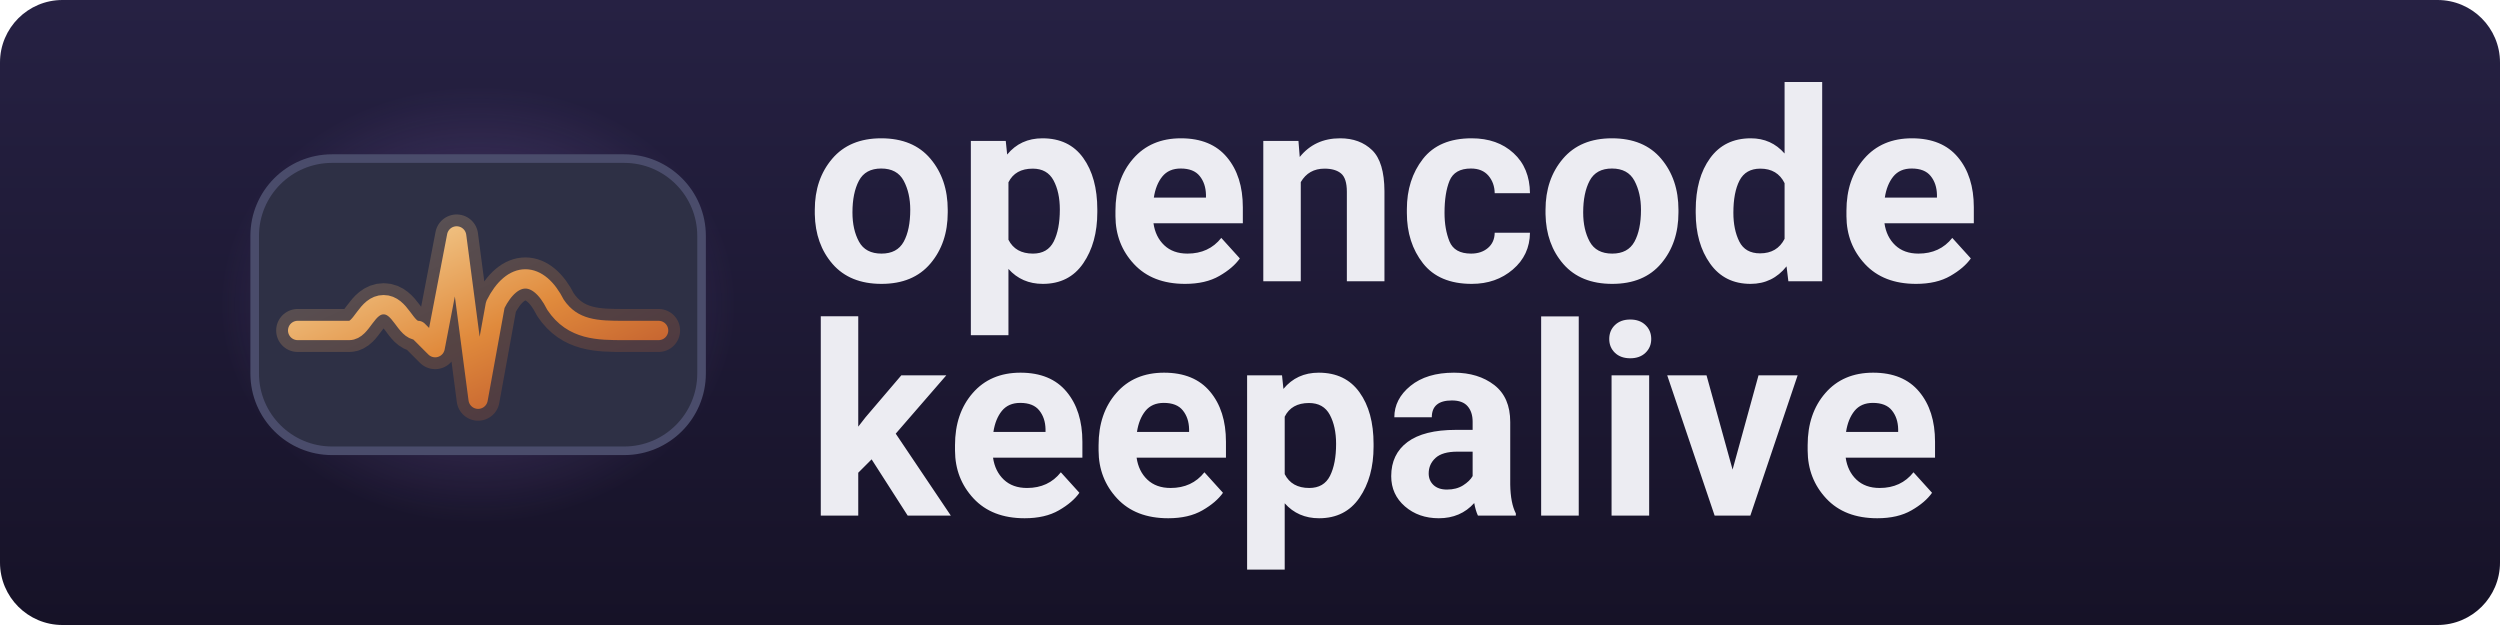
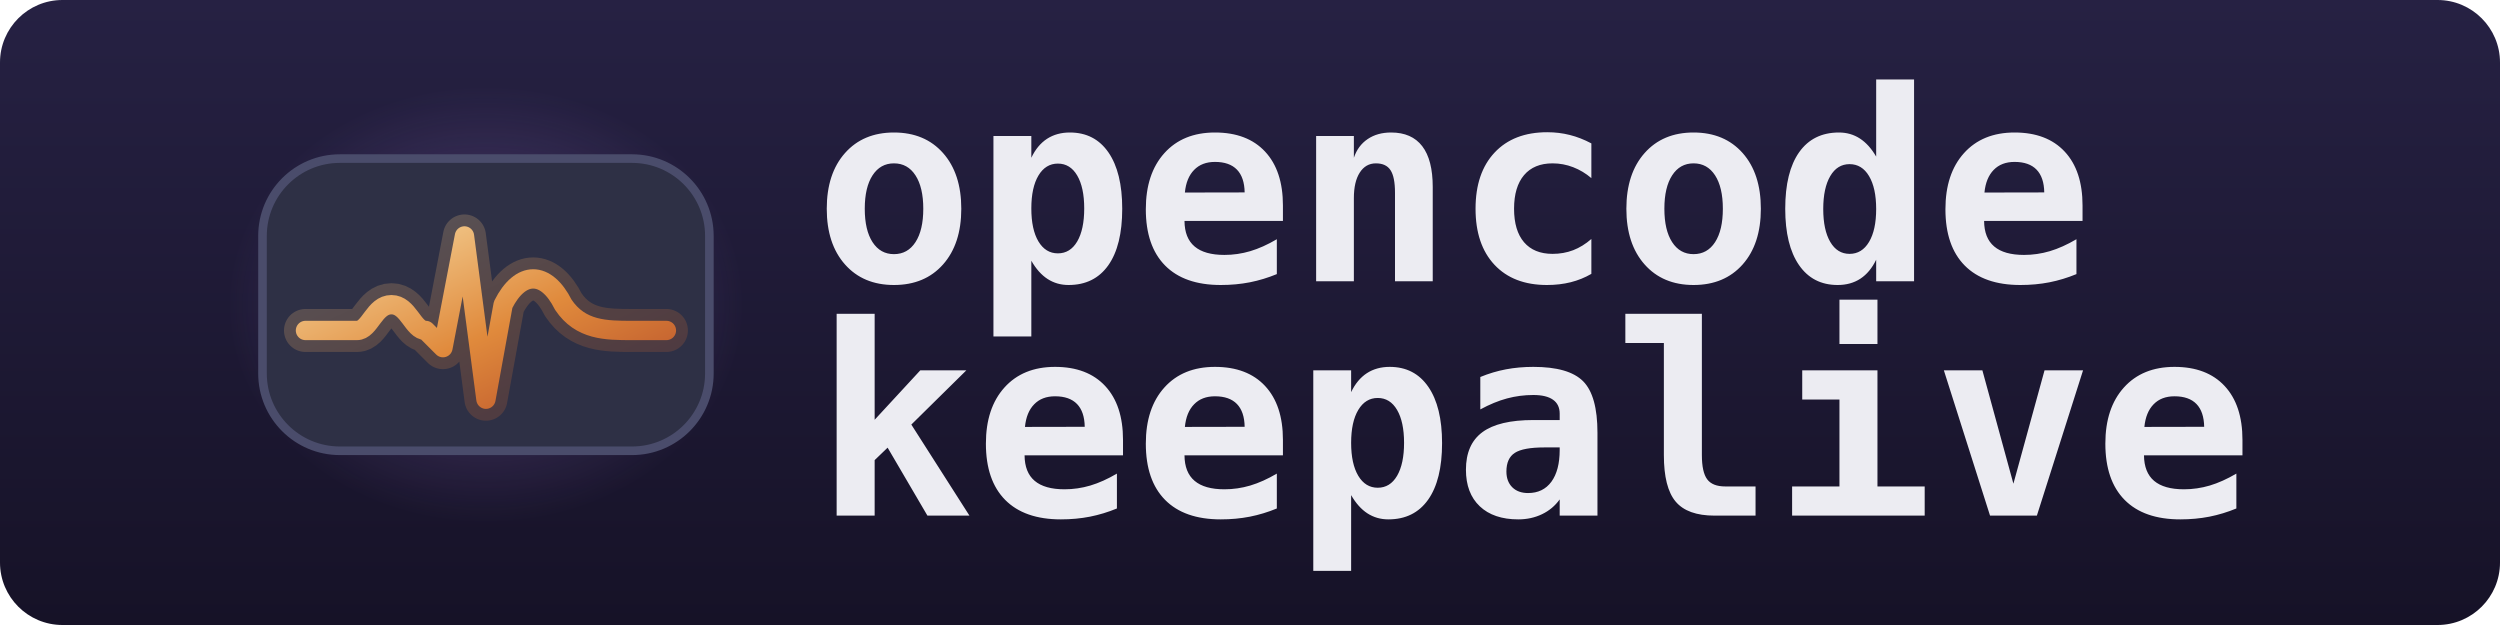
<svg xmlns="http://www.w3.org/2000/svg" viewBox="0 0 640 160" role="img" aria-labelledby="t">
  <defs>
    <linearGradient id="bg" x1="0" y1="0" x2="0" y2="1">
      <stop offset="0" stop-color="#262143" />
      <stop offset="1" stop-color="#161227" />
    </linearGradient>
    <linearGradient id="mark" x1="0" y1="0" x2="1" y2="1">
      <stop offset="0" stop-color="#e3d2ff" />
      <stop offset="0.55" stop-color="#a66ae8" />
      <stop offset="1" stop-color="#5a1e9c" />
    </linearGradient>
    <linearGradient id="mark2" x1="0" y1="0" x2="1" y2="1">
      <stop offset="0" stop-color="#c7a4fb" />
      <stop offset="1" stop-color="#6a2fb0" />
    </linearGradient>
    <linearGradient id="warm" x1="0" y1="0" x2="1" y2="1">
      <stop offset="0" stop-color="#f6d9a0" />
      <stop offset="0.55" stop-color="#e08a3c" />
      <stop offset="1" stop-color="#b8502a" />
    </linearGradient>
    <radialGradient id="halo" cx="0.5" cy="0.5" r="0.5">
      <stop offset="0" stop-color="#b98cf0" stop-opacity="0.32" />
      <stop offset="1" stop-color="#b98cf0" stop-opacity="0" />
    </radialGradient>
    <radialGradient id="glow" cx="0.5" cy="0.5" r="0.5">
      <stop offset="0" stop-color="#a66ae8" stop-opacity="0.5" />
      <stop offset="1" stop-color="#a66ae8" stop-opacity="0" />
    </radialGradient>
  </defs>
  <rect width="640" height="160" rx="16" fill="url(#bg)" />
-   <g transform="translate(18.4 0)">
+   <g transform="translate(20.40 0)">
    <ellipse cx="104.0" cy="78" rx="66" ry="56" fill="url(#halo)" />
    <g transform="translate(104 78) scale(1.1) translate(-104 -78)">
      <rect x="52" y="44" width="104" height="68" rx="18" fill="#2e3045" stroke="#4a4c6b" stroke-width="2" />
      <path d="M62 84 H74 C77 84 78 78 82 78 C86 78 87 84 90 84 L94 88 L99 62 L104 100 L108 78 C112 70 118 70 122 78 C126 84 132 84 138 84 H146" fill="none" stroke="url(#warm)" stroke-width="10" opacity="0.22" stroke-linecap="round" stroke-linejoin="round" />
      <path d="M62 84 H74 C77 84 78 78 82 78 C86 78 87 84 90 84 L94 88 L99 62 L104 100 L108 78 C112 70 118 70 122 78 C126 84 132 84 138 84 H146" fill="none" stroke="url(#warm)" stroke-width="4.5" stroke-linecap="round" stroke-linejoin="round" />
    </g>
-     <text x="188" y="72" font-family="system-ui, -apple-system, 'Segoe UI', Roboto, sans-serif" font-size="68" font-weight="650" fill="#ececf2">opencode</text>
-     <text x="188" y="132" font-family="system-ui, -apple-system, 'Segoe UI', Roboto, sans-serif" font-size="68" font-weight="650" fill="#ececf2">keepalive</text>
+     <path d="M208.45 41.82Q204.97 41.82 202.97 44.89Q200.98 47.96 200.98 53.44Q200.98 58.92 202.97 61.99Q204.97 65.06 208.45 65.06Q211.97 65.06 213.96 61.99Q215.96 58.92 215.96 53.44Q215.96 47.96 213.96 44.89Q211.97 41.82 208.45 41.82ZM191.25 53.44Q191.25 44.44 195.92 39.18Q200.58 33.92 208.45 33.92Q216.36 33.92 221.02 39.18Q225.69 44.44 225.69 53.44Q225.69 62.44 221.02 67.70Q216.36 72.96 208.45 72.96Q200.58 72.96 195.92 67.70Q191.25 62.44 191.25 53.44ZM243.62 66.75V86.14H233.92V34.81H243.62V40.39Q245.14 37.17 247.63 35.54Q250.12 33.92 253.48 33.92Q259.85 33.92 263.37 39.03Q266.89 44.14 266.89 53.44Q266.89 62.87 263.32 67.92Q259.75 72.96 253.14 72.96Q250.16 72.96 247.78 71.42Q245.41 69.88 243.62 66.75ZM257.16 53.37Q257.16 47.99 255.37 44.94Q253.58 41.88 250.42 41.88Q247.27 41.88 245.44 44.94Q243.62 47.99 243.62 53.37Q243.62 58.75 245.44 61.81Q247.27 64.86 250.42 64.86Q253.58 64.86 255.37 61.81Q257.16 58.75 257.16 53.37ZM306.47 70.17Q303.08 71.57 299.56 72.27Q296.04 72.96 292.12 72.96Q282.79 72.96 277.86 67.97Q272.93 62.97 272.93 53.57Q272.93 44.47 277.68 39.20Q282.43 33.92 290.63 33.92Q298.90 33.92 303.46 38.81Q308.03 43.71 308.03 52.61V56.56H282.83Q282.86 60.94 285.42 63.10Q287.97 65.26 293.05 65.26Q296.41 65.26 299.66 64.30Q302.92 63.33 306.47 61.24ZM298.23 49.26Q298.17 45.40 296.26 43.43Q294.35 41.45 290.63 41.45Q287.28 41.45 285.29 43.50Q283.29 45.54 282.93 49.29ZM346.38 47.86V72.00H336.72V49.36Q336.72 45.30 335.57 43.56Q334.43 41.82 331.84 41.82Q329.21 41.82 327.70 44.18Q326.19 46.53 326.19 50.72V72.00H316.53V34.81H326.19V40.39Q327.22 37.30 329.71 35.61Q332.20 33.92 335.72 33.92Q341.00 33.92 343.69 37.42Q346.38 40.92 346.38 47.86ZM386.99 70.11Q384.53 71.54 381.71 72.25Q378.88 72.96 375.63 72.96Q367.03 72.96 362.18 67.78Q357.34 62.60 357.34 53.44Q357.34 44.24 362.22 39.05Q367.10 33.85 375.70 33.85Q378.69 33.85 381.46 34.55Q384.23 35.24 386.99 36.71V45.60Q384.86 43.78 382.32 42.80Q379.78 41.82 377.06 41.82Q372.31 41.82 369.75 44.84Q367.20 47.86 367.20 53.44Q367.20 59.02 369.75 62.01Q372.31 64.99 377.06 64.99Q379.88 64.99 382.34 64.05Q384.79 63.10 386.99 61.18ZM413.15 41.82Q409.66 41.82 407.67 44.89Q405.68 47.96 405.68 53.44Q405.68 58.92 407.67 61.99Q409.66 65.06 413.15 65.06Q416.67 65.06 418.66 61.99Q420.65 58.92 420.65 53.44Q420.65 47.96 418.66 44.89Q416.67 41.82 413.15 41.82ZM395.95 53.44Q395.95 44.44 400.62 39.18Q405.28 33.92 413.15 33.92Q421.05 33.92 425.72 39.18Q430.38 44.44 430.38 53.44Q430.38 62.44 425.72 67.70Q421.05 72.96 413.15 72.96Q405.28 72.96 400.62 67.70Q395.95 62.44 395.95 53.44ZM459.90 40.09V20.34H469.60V72.00H459.90V66.49Q458.34 69.71 455.87 71.34Q453.39 72.96 450.04 72.96Q443.66 72.96 440.14 67.85Q436.62 62.74 436.62 53.44Q436.62 44.01 440.19 38.96Q443.76 33.92 450.37 33.92Q453.36 33.92 455.73 35.46Q458.11 37.00 459.90 40.09ZM446.35 53.51Q446.35 58.88 448.15 61.94Q449.94 64.99 453.09 64.99Q456.25 64.99 458.07 61.94Q459.90 58.88 459.90 53.51Q459.90 48.13 458.07 45.07Q456.25 42.02 453.09 42.02Q449.94 42.02 448.15 45.07Q446.35 48.13 446.35 53.51ZM511.17 70.17Q507.78 71.57 504.26 72.27Q500.74 72.96 496.82 72.96Q487.49 72.96 482.56 67.97Q477.63 62.97 477.63 53.57Q477.63 44.47 482.38 39.20Q487.13 33.92 495.33 33.92Q503.60 33.92 508.16 38.81Q512.73 43.71 512.73 52.61V56.56H487.53Q487.56 60.94 490.12 63.10Q492.67 65.26 497.75 65.26Q501.11 65.26 504.36 64.30Q507.61 63.33 511.17 61.24ZM502.93 49.26Q502.87 45.40 500.96 43.43Q499.05 41.45 495.33 41.45Q491.97 41.45 489.98 43.50Q487.99 45.54 487.62 49.29Z" fill="#ececf2" />
+     <path d="M193.78 80.34H203.51V107.46L215.19 94.81H226.98L212.90 108.69L227.78 132.00H217.02L206.83 114.60L203.51 117.79V132.00H193.78ZM265.53 130.17Q262.14 131.57 258.62 132.27Q255.10 132.96 251.19 132.96Q241.86 132.96 236.92 127.97Q231.99 122.97 231.99 113.57Q231.99 104.47 236.74 99.20Q241.49 93.92 249.69 93.92Q257.96 93.92 262.52 98.81Q267.09 103.71 267.09 112.61V116.56H241.89Q241.92 120.94 244.48 123.10Q247.04 125.26 252.12 125.26Q255.47 125.26 258.72 124.30Q261.98 123.33 265.53 121.24ZM257.29 109.26Q257.23 105.40 255.32 103.43Q253.41 101.45 249.69 101.45Q246.34 101.45 244.35 103.50Q242.35 105.54 241.99 109.29ZM306.47 130.17Q303.08 131.57 299.56 132.27Q296.04 132.96 292.12 132.96Q282.79 132.96 277.86 127.97Q272.93 122.97 272.93 113.57Q272.93 104.47 277.68 99.20Q282.43 93.92 290.63 93.92Q298.90 93.92 303.46 98.81Q308.03 103.71 308.03 112.61V116.56H282.83Q282.86 120.94 285.42 123.10Q287.97 125.26 293.05 125.26Q296.41 125.26 299.66 124.30Q302.92 123.33 306.47 121.24ZM298.23 109.26Q298.17 105.40 296.26 103.43Q294.35 101.45 290.63 101.45Q287.28 101.45 285.29 103.50Q283.29 105.54 282.93 109.29ZM325.49 126.75V146.14H315.80V94.81H325.49V100.39Q327.02 97.17 329.51 95.54Q332.00 93.92 335.36 93.92Q341.73 93.92 345.25 99.03Q348.77 104.14 348.77 113.44Q348.77 122.87 345.20 127.92Q341.63 132.96 335.02 132.96Q332.04 132.96 329.66 131.42Q327.29 129.88 325.49 126.75ZM339.04 113.37Q339.04 107.99 337.25 104.94Q335.46 101.88 332.30 101.88Q329.15 101.88 327.32 104.94Q325.49 107.99 325.49 113.37Q325.49 118.75 327.32 121.81Q329.15 124.86 332.30 124.86Q335.46 124.86 337.25 121.81Q339.04 118.75 339.04 113.37ZM375.00 114.54Q369.55 114.54 367.40 115.93Q365.24 117.32 365.24 120.71Q365.24 123.23 366.73 124.73Q368.23 126.22 370.78 126.22Q374.63 126.22 376.76 123.32Q378.88 120.41 378.88 115.20V114.54ZM388.55 110.78V132.00H378.88V127.85Q377.12 130.31 374.37 131.63Q371.61 132.96 368.29 132.96Q361.95 132.96 358.42 129.61Q354.88 126.26 354.88 120.25Q354.88 113.74 359.10 110.63Q363.31 107.53 372.14 107.53H378.88V105.90Q378.88 103.54 377.17 102.33Q375.46 101.12 372.14 101.12Q368.66 101.12 365.39 102.00Q362.12 102.88 358.56 104.81V96.51Q361.79 95.18 365.11 94.55Q368.43 93.92 372.14 93.92Q381.21 93.92 384.88 97.60Q388.55 101.29 388.55 110.78ZM405.55 116.49V87.81H395.69V80.34H415.28V116.49Q415.28 120.88 416.64 122.70Q418.00 124.53 421.25 124.53H429.02V132.00H418.53Q411.59 132.00 408.57 128.41Q405.55 124.83 405.55 116.49ZM440.97 94.81H460.23V124.53H472.32V132.00H438.38V124.53H450.50V102.28H440.97ZM450.50 76.72H460.23V88.07H450.50ZM512.86 94.81 501.04 132.00H489.05L477.23 94.81H487.09L495.03 123.83L503.00 94.81ZM552.11 130.17Q548.72 131.57 545.20 132.27Q541.68 132.96 537.76 132.96Q528.43 132.96 523.50 127.97Q518.57 122.97 518.57 113.57Q518.57 104.47 523.32 99.20Q528.07 93.92 536.27 93.92Q544.54 93.92 549.10 98.81Q553.67 103.71 553.67 112.61V116.56H528.46Q528.50 120.94 531.05 123.10Q533.61 125.26 538.69 125.26Q542.04 125.26 545.30 124.30Q548.55 123.33 552.11 121.24ZM543.87 109.26Q543.80 105.40 541.90 103.43Q539.99 101.45 536.27 101.45Q532.91 101.45 530.92 103.50Q528.93 105.54 528.56 109.29Z" fill="#ececf2" />
  </g>
</svg>
